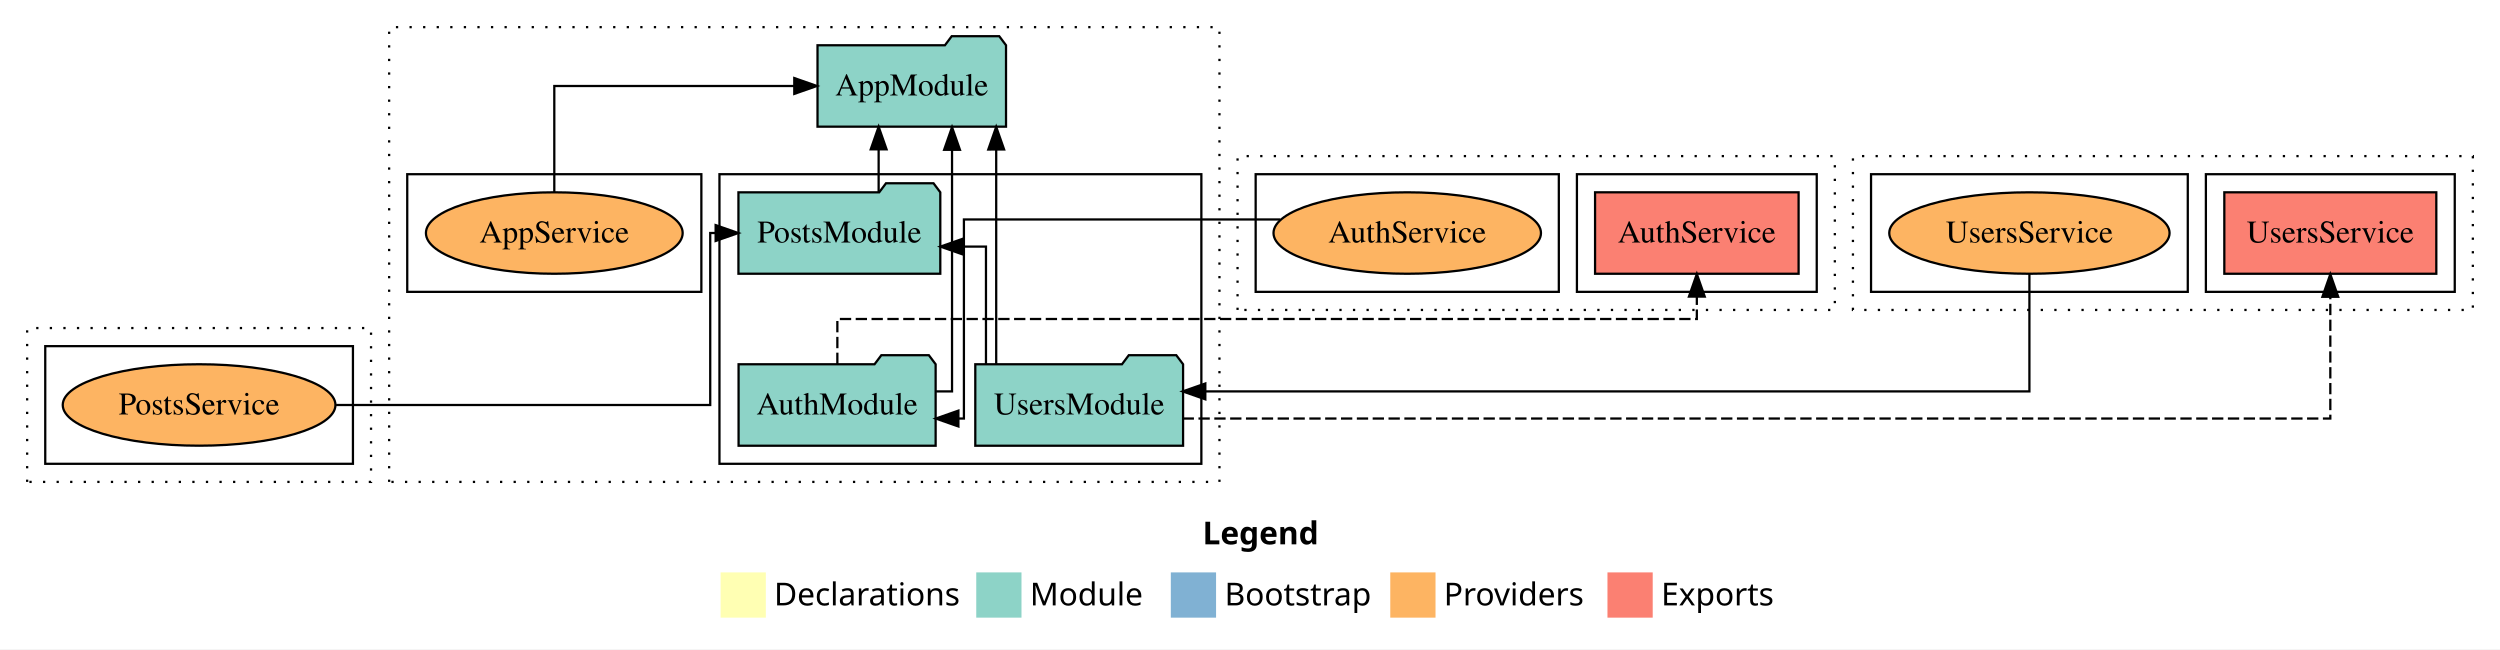
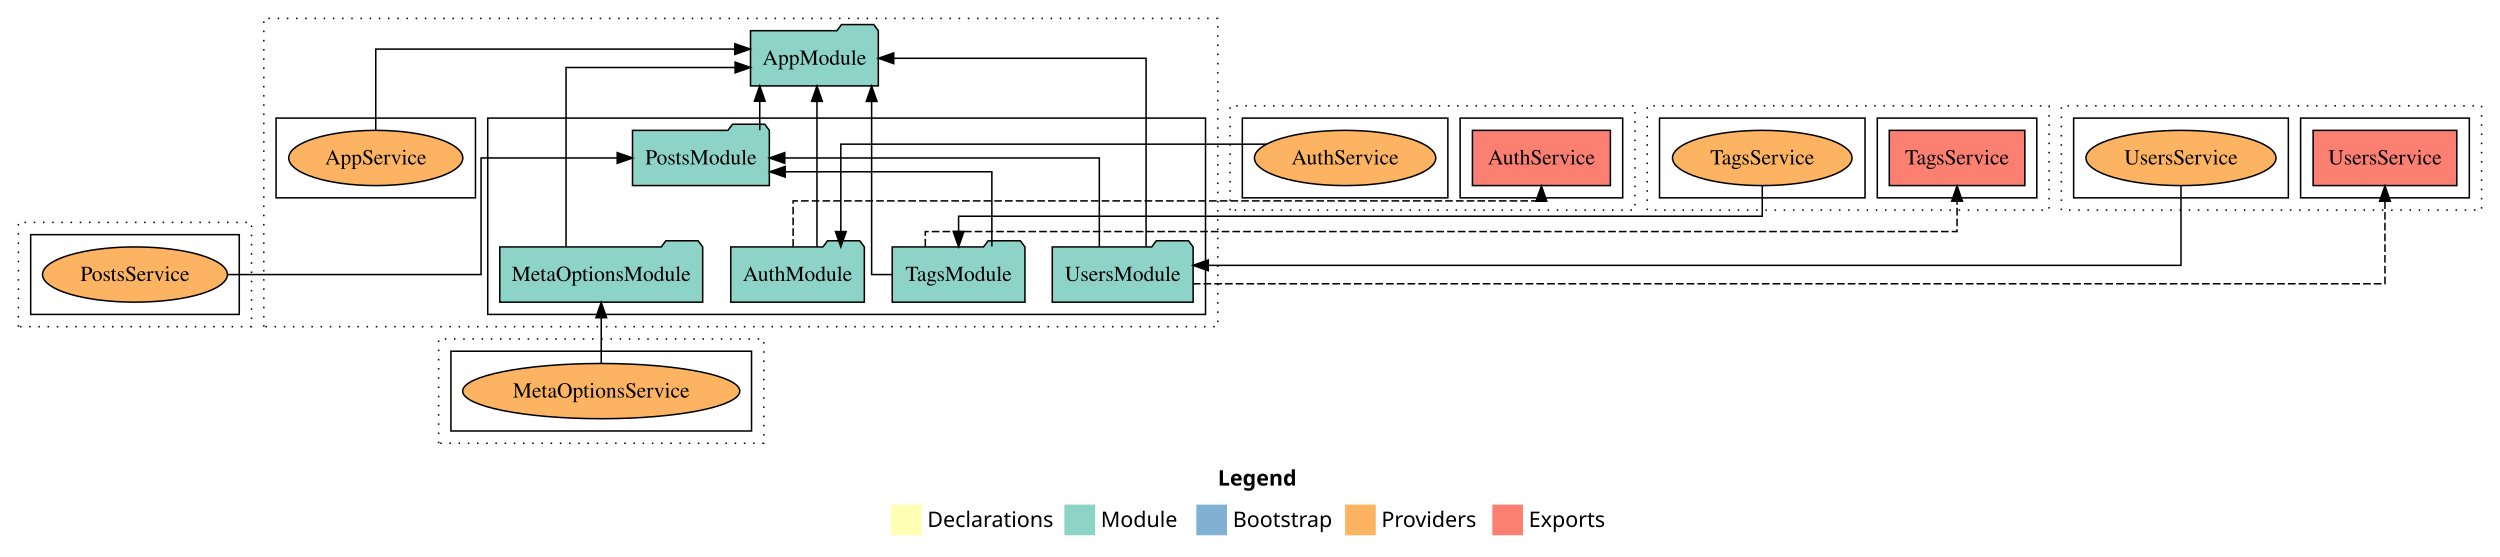
- <svg xmlns="http://www.w3.org/2000/svg" width="1105pt" height="287pt" viewBox="0.00 0.00 1105.00 287.00">
-   <g id="graph0" class="graph" transform="scale(1 1) rotate(0) translate(4 283)">
-     <polygon fill="white" stroke="transparent" points="-4,4 -4,-283 1101,-283 1101,4 -4,4" />
-     <text text-anchor="start" x="527.51" y="-42.4" font-family="Times-12" font-weight="bold" font-size="14.00">Legend</text>
-     <polygon fill="#ffffb3" stroke="transparent" points="314.5,-10 314.5,-30 334.5,-30 334.5,-10 314.5,-10" />
-     <text text-anchor="start" x="338.13" y="-15.4" font-family="Times-12" font-size="14.00">  Declarations</text>
-     <polygon fill="#8dd3c7" stroke="transparent" points="427.5,-10 427.5,-30 447.5,-30 447.5,-10 427.5,-10" />
-     <text text-anchor="start" x="451.23" y="-15.4" font-family="Times-12" font-size="14.00">  Module</text>
-     <polygon fill="#80b1d3" stroke="transparent" points="513.5,-10 513.5,-30 533.5,-30 533.5,-10 513.5,-10" />
-     <text text-anchor="start" x="537.28" y="-15.4" font-family="Times-12" font-size="14.00">  Bootstrap</text>
-     <polygon fill="#fdb462" stroke="transparent" points="610.5,-10 610.5,-30 630.5,-30 630.5,-10 610.5,-10" />
-     <text text-anchor="start" x="634.17" y="-15.4" font-family="Times-12" font-size="14.00">  Providers</text>
-     <polygon fill="#fb8072" stroke="transparent" points="706.5,-10 706.5,-30 726.5,-30 726.5,-10 706.5,-10" />
-     <text text-anchor="start" x="730.23" y="-15.4" font-family="Times-12" font-size="14.00">  Exports</text>
+ <svg xmlns="http://www.w3.org/2000/svg" width="1630pt" height="363pt" viewBox="0.00 0.00 1630.00 363.00">
+   <g id="graph0" class="graph" transform="scale(1 1) rotate(0) translate(4 359)">
+     <polygon fill="white" stroke="transparent" points="-4,4 -4,-359 1626,-359 1626,4 -4,4" />
+     <text text-anchor="start" x="790.01" y="-42.4" font-family="Times-12" font-weight="bold" font-size="14.00">Legend</text>
+     <polygon fill="#ffffb3" stroke="transparent" points="577,-10 577,-30 597,-30 597,-10 577,-10" />
+     <text text-anchor="start" x="600.63" y="-15.4" font-family="Times-12" font-size="14.00">  Declarations</text>
+     <polygon fill="#8dd3c7" stroke="transparent" points="690,-10 690,-30 710,-30 710,-10 690,-10" />
+     <text text-anchor="start" x="713.73" y="-15.4" font-family="Times-12" font-size="14.00">  Module</text>
+     <polygon fill="#80b1d3" stroke="transparent" points="776,-10 776,-30 796,-30 796,-10 776,-10" />
+     <text text-anchor="start" x="799.78" y="-15.4" font-family="Times-12" font-size="14.00">  Bootstrap</text>
+     <polygon fill="#fdb462" stroke="transparent" points="873,-10 873,-30 893,-30 893,-10 873,-10" />
+     <text text-anchor="start" x="896.67" y="-15.4" font-family="Times-12" font-size="14.00">  Providers</text>
+     <polygon fill="#fb8072" stroke="transparent" points="969,-10 969,-30 989,-30 989,-10 969,-10" />
+     <text text-anchor="start" x="992.73" y="-15.4" font-family="Times-12" font-size="14.00">  Exports</text>
    <g id="clust1" class="cluster">
-       <polygon fill="none" stroke="black" stroke-dasharray="1,5" points="168,-70 168,-271 535,-271 535,-70 168,-70" />
+       <polygon fill="none" stroke="black" stroke-dasharray="1,5" points="168,-146 168,-347 790,-347 790,-146 168,-146" />
    </g>
    <g id="clust3" class="cluster">
-       <polygon fill="none" stroke="black" points="314,-78 314,-206 527,-206 527,-78 314,-78" />
+       <polygon fill="none" stroke="black" points="314,-154 314,-282 782,-282 782,-154 314,-154" />
    </g>
    <g id="clust6" class="cluster">
-       <polygon fill="none" stroke="black" points="176,-154 176,-206 306,-206 306,-154 176,-154" />
+       <polygon fill="none" stroke="black" points="176,-230 176,-282 306,-282 306,-230 176,-230" />
    </g>
    <g id="clust7" class="cluster">
-       <polygon fill="none" stroke="black" stroke-dasharray="1,5" points="543,-146 543,-214 807,-214 807,-146 543,-146" />
+       <polygon fill="none" stroke="black" stroke-dasharray="1,5" points="798,-222 798,-290 1062,-290 1062,-222 798,-222" />
    </g>
    <g id="clust10" class="cluster">
-       <polygon fill="none" stroke="black" points="693,-154 693,-206 799,-206 799,-154 693,-154" />
+       <polygon fill="none" stroke="black" points="948,-230 948,-282 1054,-282 1054,-230 948,-230" />
    </g>
    <g id="clust12" class="cluster">
-       <polygon fill="none" stroke="black" points="551,-154 551,-206 685,-206 685,-154 551,-154" />
+       <polygon fill="none" stroke="black" points="806,-230 806,-282 940,-282 940,-230 806,-230" />
    </g>
    <g id="clust13" class="cluster">
-       <polygon fill="none" stroke="black" stroke-dasharray="1,5" points="8,-70 8,-138 160,-138 160,-70 8,-70" />
+       <polygon fill="none" stroke="black" stroke-dasharray="1,5" points="282,-70 282,-138 494,-138 494,-70 282,-70" />
    </g>
    <g id="clust18" class="cluster">
-       <polygon fill="none" stroke="black" points="16,-78 16,-130 152,-130 152,-78 16,-78" />
+       <polygon fill="none" stroke="black" points="290,-78 290,-130 486,-130 486,-78 290,-78" />
    </g>
    <g id="clust19" class="cluster">
-       <polygon fill="none" stroke="black" stroke-dasharray="1,5" points="815,-146 815,-214 1089,-214 1089,-146 815,-146" />
-     </g>
-     <g id="clust22" class="cluster">
-       <polygon fill="none" stroke="black" points="971,-154 971,-206 1081,-206 1081,-154 971,-154" />
+       <polygon fill="none" stroke="black" stroke-dasharray="1,5" points="8,-146 8,-214 160,-214 160,-146 8,-146" />
    </g>
    <g id="clust24" class="cluster">
-       <polygon fill="none" stroke="black" points="823,-154 823,-206 963,-206 963,-154 823,-154" />
+       <polygon fill="none" stroke="black" points="16,-154 16,-206 152,-206 152,-154 16,-154" />
+     </g>
+     <g id="clust25" class="cluster">
+       <polygon fill="none" stroke="black" stroke-dasharray="1,5" points="1070,-222 1070,-290 1332,-290 1332,-222 1070,-222" />
+     </g>
+     <g id="clust28" class="cluster">
+       <polygon fill="none" stroke="black" points="1220,-230 1220,-282 1324,-282 1324,-230 1220,-230" />
+     </g>
+     <g id="clust30" class="cluster">
+       <polygon fill="none" stroke="black" points="1078,-230 1078,-282 1212,-282 1212,-230 1078,-230" />
+     </g>
+     <g id="clust31" class="cluster">
+       <polygon fill="none" stroke="black" stroke-dasharray="1,5" points="1340,-222 1340,-290 1614,-290 1614,-222 1340,-222" />
+     </g>
+     <g id="clust34" class="cluster">
+       <polygon fill="none" stroke="black" points="1496,-230 1496,-282 1606,-282 1606,-230 1496,-230" />
+     </g>
+     <g id="clust36" class="cluster">
+       <polygon fill="none" stroke="black" points="1348,-230 1348,-282 1488,-282 1488,-230 1348,-230" />
    </g>
    <g id="node1" class="node">
-       <polygon fill="#8dd3c7" stroke="black" points="409.55,-122 406.55,-126 385.55,-126 382.55,-122 322.45,-122 322.45,-86 409.55,-86 409.55,-122" />
-       <text text-anchor="middle" x="366" y="-99.8" font-family="Times,serif" font-size="14.00">AuthModule</text>
+       <polygon fill="#8dd3c7" stroke="black" points="559.55,-198 556.55,-202 535.55,-202 532.55,-198 472.45,-198 472.45,-162 559.55,-162 559.55,-198" />
+       <text text-anchor="middle" x="516" y="-175.8" font-family="Times,serif" font-size="14.00">AuthModule</text>
+     </g>
+     <g id="node6" class="node">
+       <polygon fill="#8dd3c7" stroke="black" points="568.66,-339 565.66,-343 544.66,-343 541.66,-339 485.34,-339 485.34,-303 568.66,-303 568.66,-339" />
+       <text text-anchor="middle" x="527" y="-316.8" font-family="Times,serif" font-size="14.00">AppModule</text>
+     </g>
+     <g id="edge1" class="edge">
+       <path fill="none" stroke="black" d="M528.66,-198.14C528.66,-198.14 528.66,-292.93 528.66,-292.93" />
+       <polygon fill="black" stroke="black" points="525.16,-292.92 528.66,-302.93 532.16,-292.93 525.16,-292.92" />
+     </g>
+     <g id="node8" class="node">
+       <polygon fill="#fb8072" stroke="black" points="1045.98,-274 956.02,-274 956.02,-238 1045.98,-238 1045.98,-274" />
+       <text text-anchor="middle" x="1001" y="-251.8" font-family="Times,serif" font-size="14.00">AuthService </text>
+     </g>
+     <g id="edge7" class="edge">
+       <path fill="none" stroke="black" stroke-dasharray="5,2" d="M513.11,-198.15C513.11,-211.74 513.11,-228 513.11,-228 513.11,-228 1001,-228 1001,-228 1001,-228 1001,-228.98 1001,-228.98" />
+       <polygon fill="black" stroke="black" points="997.5,-227.79 1001,-237.79 1004.5,-227.79 997.5,-227.79" />
+     </g>
+     <g id="node2" class="node">
+       <polygon fill="#8dd3c7" stroke="black" points="454.15,-198 451.15,-202 430.15,-202 427.15,-198 321.85,-198 321.85,-162 454.15,-162 454.15,-198" />
+       <text text-anchor="middle" x="388" y="-175.8" font-family="Times,serif" font-size="14.00">MetaOptionsModule</text>
+     </g>
+     <g id="edge2" class="edge">
+       <path fill="none" stroke="black" d="M365.06,-198.21C365.06,-235.06 365.06,-315 365.06,-315 365.06,-315 475.3,-315 475.3,-315" />
+       <polygon fill="black" stroke="black" points="475.3,-318.5 485.3,-315 475.3,-311.5 475.3,-318.5" />
+     </g>
+     <g id="node3" class="node">
+       <polygon fill="#8dd3c7" stroke="black" points="497.61,-274 494.61,-278 473.61,-278 470.61,-274 408.39,-274 408.39,-238 497.61,-238 497.61,-274" />
+       <text text-anchor="middle" x="453" y="-251.8" font-family="Times,serif" font-size="14.00">PostsModule</text>
+     </g>
+     <g id="edge3" class="edge">
+       <path fill="none" stroke="black" d="M491.36,-274.11C491.36,-274.11 491.36,-292.99 491.36,-292.99" />
+       <polygon fill="black" stroke="black" points="487.86,-292.99 491.36,-302.99 494.86,-292.99 487.86,-292.99" />
    </g>
    <g id="node4" class="node">
-       <polygon fill="#8dd3c7" stroke="black" points="440.66,-263 437.66,-267 416.66,-267 413.66,-263 357.34,-263 357.34,-227 440.66,-227 440.66,-263" />
-       <text text-anchor="middle" x="399" y="-240.8" font-family="Times,serif" font-size="14.00">AppModule</text>
+       <polygon fill="#8dd3c7" stroke="black" points="664.26,-198 661.26,-202 640.26,-202 637.26,-198 577.74,-198 577.74,-162 664.26,-162 664.26,-198" />
+       <text text-anchor="middle" x="621" y="-175.8" font-family="Times,serif" font-size="14.00">TagsModule</text>
    </g>
-     <g id="edge1" class="edge">
-       <path fill="none" stroke="black" d="M409.74,-110C414.01,-110 416.8,-110 416.8,-110 416.8,-110 416.8,-216.79 416.8,-216.79" />
-       <polygon fill="black" stroke="black" points="413.3,-216.79 416.8,-226.79 420.3,-216.79 413.3,-216.79" />
+     <g id="edge10" class="edge">
+       <path fill="none" stroke="black" d="M642.69,-198.31C642.69,-218.15 642.69,-247 642.69,-247 642.69,-247 507.95,-247 507.95,-247" />
+       <polygon fill="black" stroke="black" points="507.95,-243.5 497.95,-247 507.95,-250.5 507.95,-243.5" />
    </g>
-     <g id="node6" class="node">
-       <polygon fill="#fb8072" stroke="black" points="790.98,-198 701.02,-198 701.02,-162 790.98,-162 790.98,-198" />
-       <text text-anchor="middle" x="746" y="-175.8" font-family="Times,serif" font-size="14.00">AuthService </text>
+     <g id="edge4" class="edge">
+       <path fill="none" stroke="black" d="M577.74,-180C569.98,-180 564.3,-180 564.3,-180 564.3,-180 564.3,-292.86 564.3,-292.86" />
+       <polygon fill="black" stroke="black" points="560.8,-292.86 564.3,-302.86 567.8,-292.86 560.8,-292.86" />
+     </g>
+     <g id="node12" class="node">
+       <polygon fill="#fb8072" stroke="black" points="1316.19,-274 1227.81,-274 1227.81,-238 1316.19,-238 1316.19,-274" />
+       <text text-anchor="middle" x="1272" y="-251.8" font-family="Times,serif" font-size="14.00">TagsService </text>
+     </g>
+     <g id="edge13" class="edge">
+       <path fill="none" stroke="black" stroke-dasharray="5,2" d="M599.31,-198.21C599.31,-203.55 599.31,-208 599.31,-208 599.31,-208 1272,-208 1272,-208 1272,-208 1272,-227.85 1272,-227.85" />
+       <polygon fill="black" stroke="black" points="1268.5,-227.85 1272,-237.85 1275.5,-227.85 1268.5,-227.85" />
+     </g>
+     <g id="node5" class="node">
+       <polygon fill="#8dd3c7" stroke="black" points="773.92,-198 770.92,-202 749.92,-202 746.92,-198 682.08,-198 682.08,-162 773.92,-162 773.92,-198" />
+       <text text-anchor="middle" x="728" y="-175.8" font-family="Times,serif" font-size="14.00">UsersModule</text>
+     </g>
+     <g id="edge11" class="edge">
+       <path fill="none" stroke="black" d="M712.76,-198.01C712.76,-220.49 712.76,-256 712.76,-256 712.76,-256 507.65,-256 507.65,-256" />
+       <polygon fill="black" stroke="black" points="507.65,-252.5 497.65,-256 507.65,-259.5 507.65,-252.5" />
    </g>
    <g id="edge5" class="edge">
-       <path fill="none" stroke="black" stroke-dasharray="5,2" d="M366.11,-122.11C366.11,-131.9 366.11,-142 366.11,-142 366.11,-142 746,-142 746,-142 746,-142 746,-151.89 746,-151.89" />
-       <polygon fill="black" stroke="black" points="742.5,-151.89 746,-161.89 749.5,-151.89 742.5,-151.89" />
+       <path fill="none" stroke="black" d="M743.24,-198.14C743.24,-236.23 743.24,-321 743.24,-321 743.24,-321 578.69,-321 578.69,-321" />
+       <polygon fill="black" stroke="black" points="578.69,-317.5 568.69,-321 578.69,-324.5 578.69,-317.5" />
    </g>
-     <g id="node2" class="node">
-       <polygon fill="#8dd3c7" stroke="black" points="411.61,-198 408.61,-202 387.61,-202 384.61,-198 322.39,-198 322.39,-162 411.61,-162 411.61,-198" />
-       <text text-anchor="middle" x="367" y="-175.8" font-family="Times,serif" font-size="14.00">PostsModule</text>
+     <g id="node14" class="node">
+       <polygon fill="#fb8072" stroke="black" points="1597.85,-274 1504.15,-274 1504.15,-238 1597.85,-238 1597.85,-274" />
+       <text text-anchor="middle" x="1551" y="-251.8" font-family="Times,serif" font-size="14.00">UsersService </text>
    </g>
-     <g id="edge2" class="edge">
-       <path fill="none" stroke="black" d="M384.36,-198.11C384.36,-198.11 384.36,-216.99 384.36,-216.99" />
-       <polygon fill="black" stroke="black" points="380.86,-216.99 384.36,-226.99 387.86,-216.99 380.86,-216.99" />
+     <g id="edge15" class="edge">
+       <path fill="none" stroke="black" stroke-dasharray="5,2" d="M773.72,-174C946.64,-174 1551,-174 1551,-174 1551,-174 1551,-227.8 1551,-227.8" />
+       <polygon fill="black" stroke="black" points="1547.5,-227.8 1551,-237.8 1554.5,-227.8 1547.5,-227.8" />
    </g>
-     <g id="node3" class="node">
-       <polygon fill="#8dd3c7" stroke="black" points="518.92,-122 515.92,-126 494.92,-126 491.92,-122 427.08,-122 427.08,-86 518.92,-86 518.92,-122" />
-       <text text-anchor="middle" x="473" y="-99.8" font-family="Times,serif" font-size="14.00">UsersModule</text>
+     <g id="node7" class="node">
+       <ellipse fill="#fdb462" stroke="black" cx="241" cy="-256" rx="56.74" ry="18" />
+       <text text-anchor="middle" x="241" y="-251.8" font-family="Times,serif" font-size="14.00">AppService</text>
    </g>
-     <g id="edge7" class="edge">
-       <path fill="none" stroke="black" d="M431.8,-122.03C431.8,-142.77 431.8,-174 431.8,-174 431.8,-174 421.65,-174 421.65,-174" />
-       <polygon fill="black" stroke="black" points="421.65,-170.5 411.65,-174 421.65,-177.5 421.65,-170.5" />
-     </g>
-     <g id="edge3" class="edge">
-       <path fill="none" stroke="black" d="M436.32,-122.14C436.32,-122.14 436.32,-216.93 436.32,-216.93" />
-       <polygon fill="black" stroke="black" points="432.82,-216.92 436.32,-226.93 439.82,-216.93 432.82,-216.92" />
+     <g id="edge6" class="edge">
+       <path fill="none" stroke="black" d="M241,-274.28C241,-295.32 241,-327 241,-327 241,-327 475.11,-327 475.11,-327" />
+       <polygon fill="black" stroke="black" points="475.11,-330.5 485.11,-327 475.11,-323.5 475.11,-330.5" />
    </g>
    <g id="node9" class="node">
-       <polygon fill="#fb8072" stroke="black" points="1072.85,-198 979.15,-198 979.15,-162 1072.85,-162 1072.85,-198" />
-       <text text-anchor="middle" x="1026" y="-175.8" font-family="Times,serif" font-size="14.00">UsersService </text>
+       <ellipse fill="#fdb462" stroke="black" cx="873" cy="-256" rx="59.11" ry="18" />
+       <text text-anchor="middle" x="873" y="-251.8" font-family="Times,serif" font-size="14.00">AuthService</text>
+     </g>
+     <g id="edge8" class="edge">
+       <path fill="none" stroke="black" d="M821.63,-265C729.16,-265 544.22,-265 544.22,-265 544.22,-265 544.22,-208.03 544.22,-208.03" />
+       <polygon fill="black" stroke="black" points="547.72,-208.03 544.22,-198.03 540.72,-208.03 547.72,-208.03" />
+     </g>
+     <g id="node10" class="node">
+       <ellipse fill="#fdb462" stroke="black" cx="388" cy="-104" rx="90.33" ry="18" />
+       <text text-anchor="middle" x="388" y="-99.8" font-family="Times,serif" font-size="14.00">MetaOptionsService</text>
    </g>
    <g id="edge9" class="edge">
-       <path fill="none" stroke="black" stroke-dasharray="5,2" d="M518.72,-98C651.22,-98 1026,-98 1026,-98 1026,-98 1026,-151.8 1026,-151.8" />
-       <polygon fill="black" stroke="black" points="1022.5,-151.8 1026,-161.8 1029.5,-151.8 1022.5,-151.8" />
+       <path fill="none" stroke="black" d="M388,-122.01C388,-122.01 388,-151.85 388,-151.85" />
+       <polygon fill="black" stroke="black" points="384.5,-151.85 388,-161.85 391.5,-151.85 384.5,-151.85" />
    </g>
-     <g id="node5" class="node">
-       <ellipse fill="#fdb462" stroke="black" cx="241" cy="-180" rx="56.74" ry="18" />
-       <text text-anchor="middle" x="241" y="-175.8" font-family="Times,serif" font-size="14.00">AppService</text>
+     <g id="node11" class="node">
+       <ellipse fill="#fdb462" stroke="black" cx="84" cy="-180" rx="60.27" ry="18" />
+       <text text-anchor="middle" x="84" y="-175.8" font-family="Times,serif" font-size="14.00">PostsService</text>
    </g>
-     <g id="edge4" class="edge">
-       <path fill="none" stroke="black" d="M241,-198.11C241,-217.34 241,-245 241,-245 241,-245 347.07,-245 347.07,-245" />
-       <polygon fill="black" stroke="black" points="347.07,-248.5 357.07,-245 347.07,-241.5 347.07,-248.5" />
+     <g id="edge12" class="edge">
+       <path fill="none" stroke="black" d="M144.47,-180C211.31,-180 309.65,-180 309.65,-180 309.65,-180 309.65,-256 309.65,-256 309.65,-256 398.43,-256 398.43,-256" />
+       <polygon fill="black" stroke="black" points="398.43,-259.5 408.43,-256 398.43,-252.5 398.43,-259.5" />
    </g>
-     <g id="node7" class="node">
-       <ellipse fill="#fdb462" stroke="black" cx="618" cy="-180" rx="59.11" ry="18" />
-       <text text-anchor="middle" x="618" y="-175.8" font-family="Times,serif" font-size="14.00">AuthService</text>
+     <g id="node13" class="node">
+       <ellipse fill="#fdb462" stroke="black" cx="1145" cy="-256" rx="58.53" ry="18" />
+       <text text-anchor="middle" x="1145" y="-251.8" font-family="Times,serif" font-size="14.00">TagsService</text>
    </g>
-     <g id="edge6" class="edge">
-       <path fill="none" stroke="black" d="M561.85,-186C503.94,-186 422.05,-186 422.05,-186 422.05,-186 422.05,-98 422.05,-98 422.05,-98 419.61,-98 419.61,-98" />
-       <polygon fill="black" stroke="black" points="419.61,-94.5 409.61,-98 419.61,-101.5 419.61,-94.5" />
+     <g id="edge14" class="edge">
+       <path fill="none" stroke="black" d="M1145,-237.89C1145,-228.1 1145,-218 1145,-218 1145,-218 621,-218 621,-218 621,-218 621,-208.11 621,-208.11" />
+       <polygon fill="black" stroke="black" points="624.5,-208.11 621,-198.11 617.5,-208.11 624.5,-208.11" />
    </g>
-     <g id="node8" class="node">
-       <ellipse fill="#fdb462" stroke="black" cx="84" cy="-104" rx="60.27" ry="18" />
-       <text text-anchor="middle" x="84" y="-99.8" font-family="Times,serif" font-size="14.00">PostsService</text>
+     <g id="node15" class="node">
+       <ellipse fill="#fdb462" stroke="black" cx="1418" cy="-256" rx="61.95" ry="18" />
+       <text text-anchor="middle" x="1418" y="-251.8" font-family="Times,serif" font-size="14.00">UsersService</text>
    </g>
-     <g id="edge8" class="edge">
-       <path fill="none" stroke="black" d="M144.54,-104C211.46,-104 309.92,-104 309.92,-104 309.92,-104 309.92,-180 309.92,-180 309.92,-180 312.31,-180 312.31,-180" />
-       <polygon fill="black" stroke="black" points="312.31,-183.5 322.31,-180 312.31,-176.5 312.31,-183.5" />
-     </g>
-     <g id="node10" class="node">
-       <ellipse fill="#fdb462" stroke="black" cx="893" cy="-180" rx="61.95" ry="18" />
-       <text text-anchor="middle" x="893" y="-175.8" font-family="Times,serif" font-size="14.00">UsersService</text>
-     </g>
-     <g id="edge10" class="edge">
-       <path fill="none" stroke="black" d="M893,-161.97C893,-141.23 893,-110 893,-110 893,-110 528.75,-110 528.75,-110" />
-       <polygon fill="black" stroke="black" points="528.75,-106.5 518.75,-110 528.75,-113.5 528.75,-106.5" />
+     <g id="edge16" class="edge">
+       <path fill="none" stroke="black" d="M1418,-237.97C1418,-217.23 1418,-186 1418,-186 1418,-186 783.81,-186 783.81,-186" />
+       <polygon fill="black" stroke="black" points="783.81,-182.5 773.81,-186 783.81,-189.5 783.81,-182.5" />
    </g>
  </g>
</svg>
